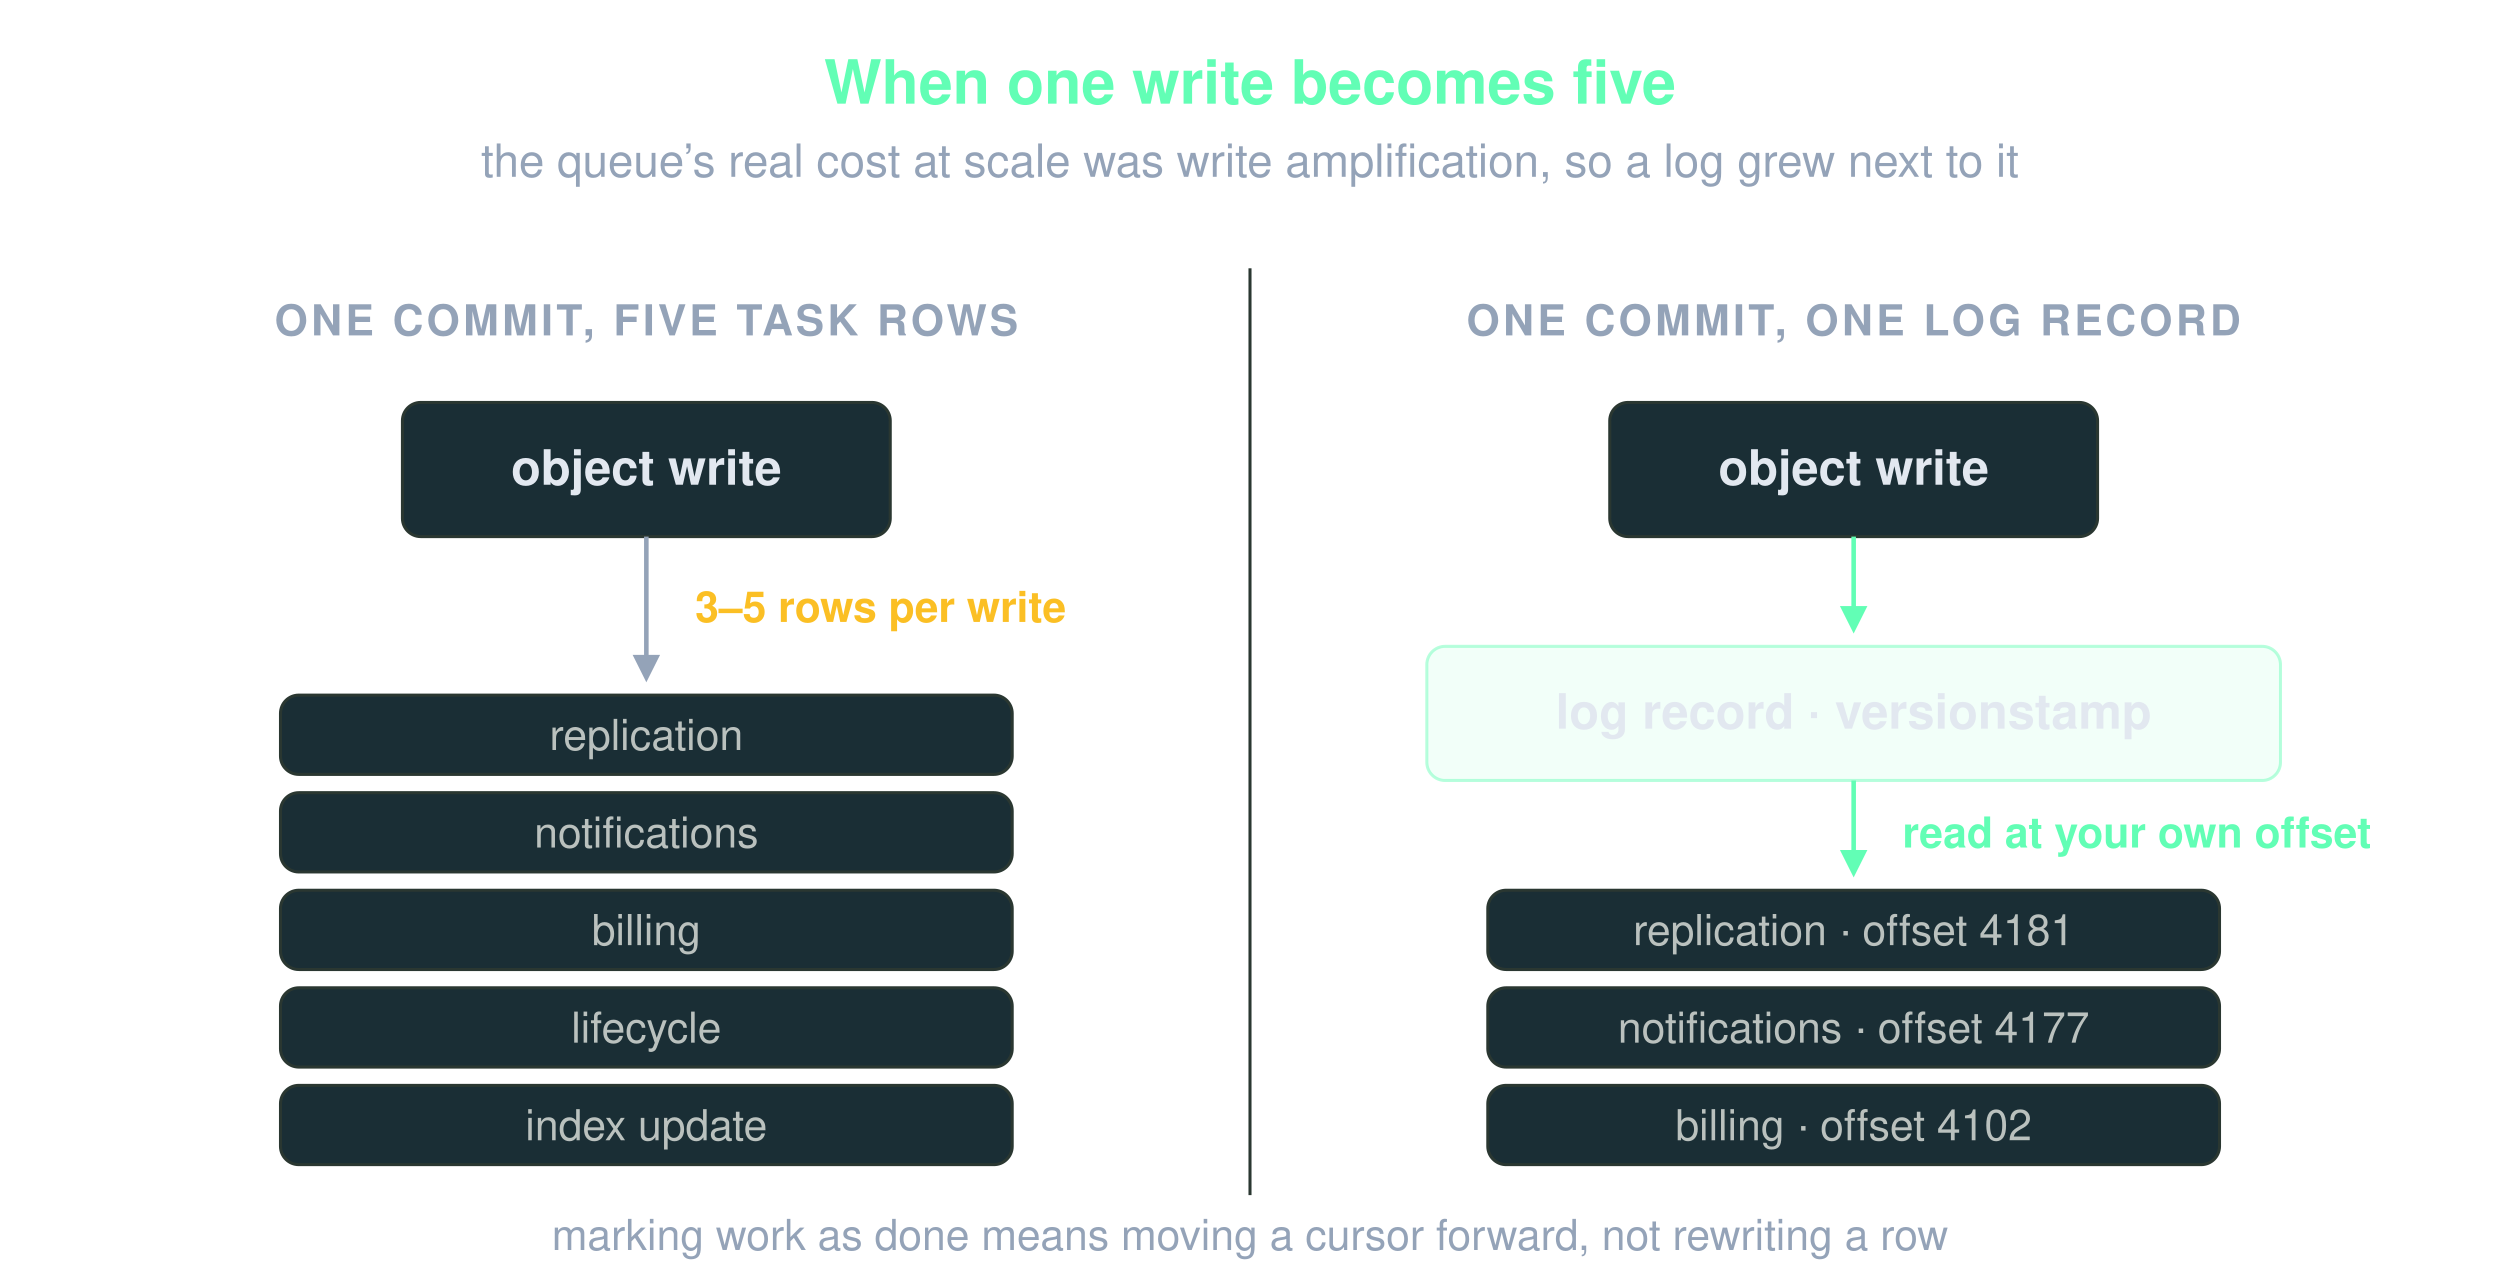
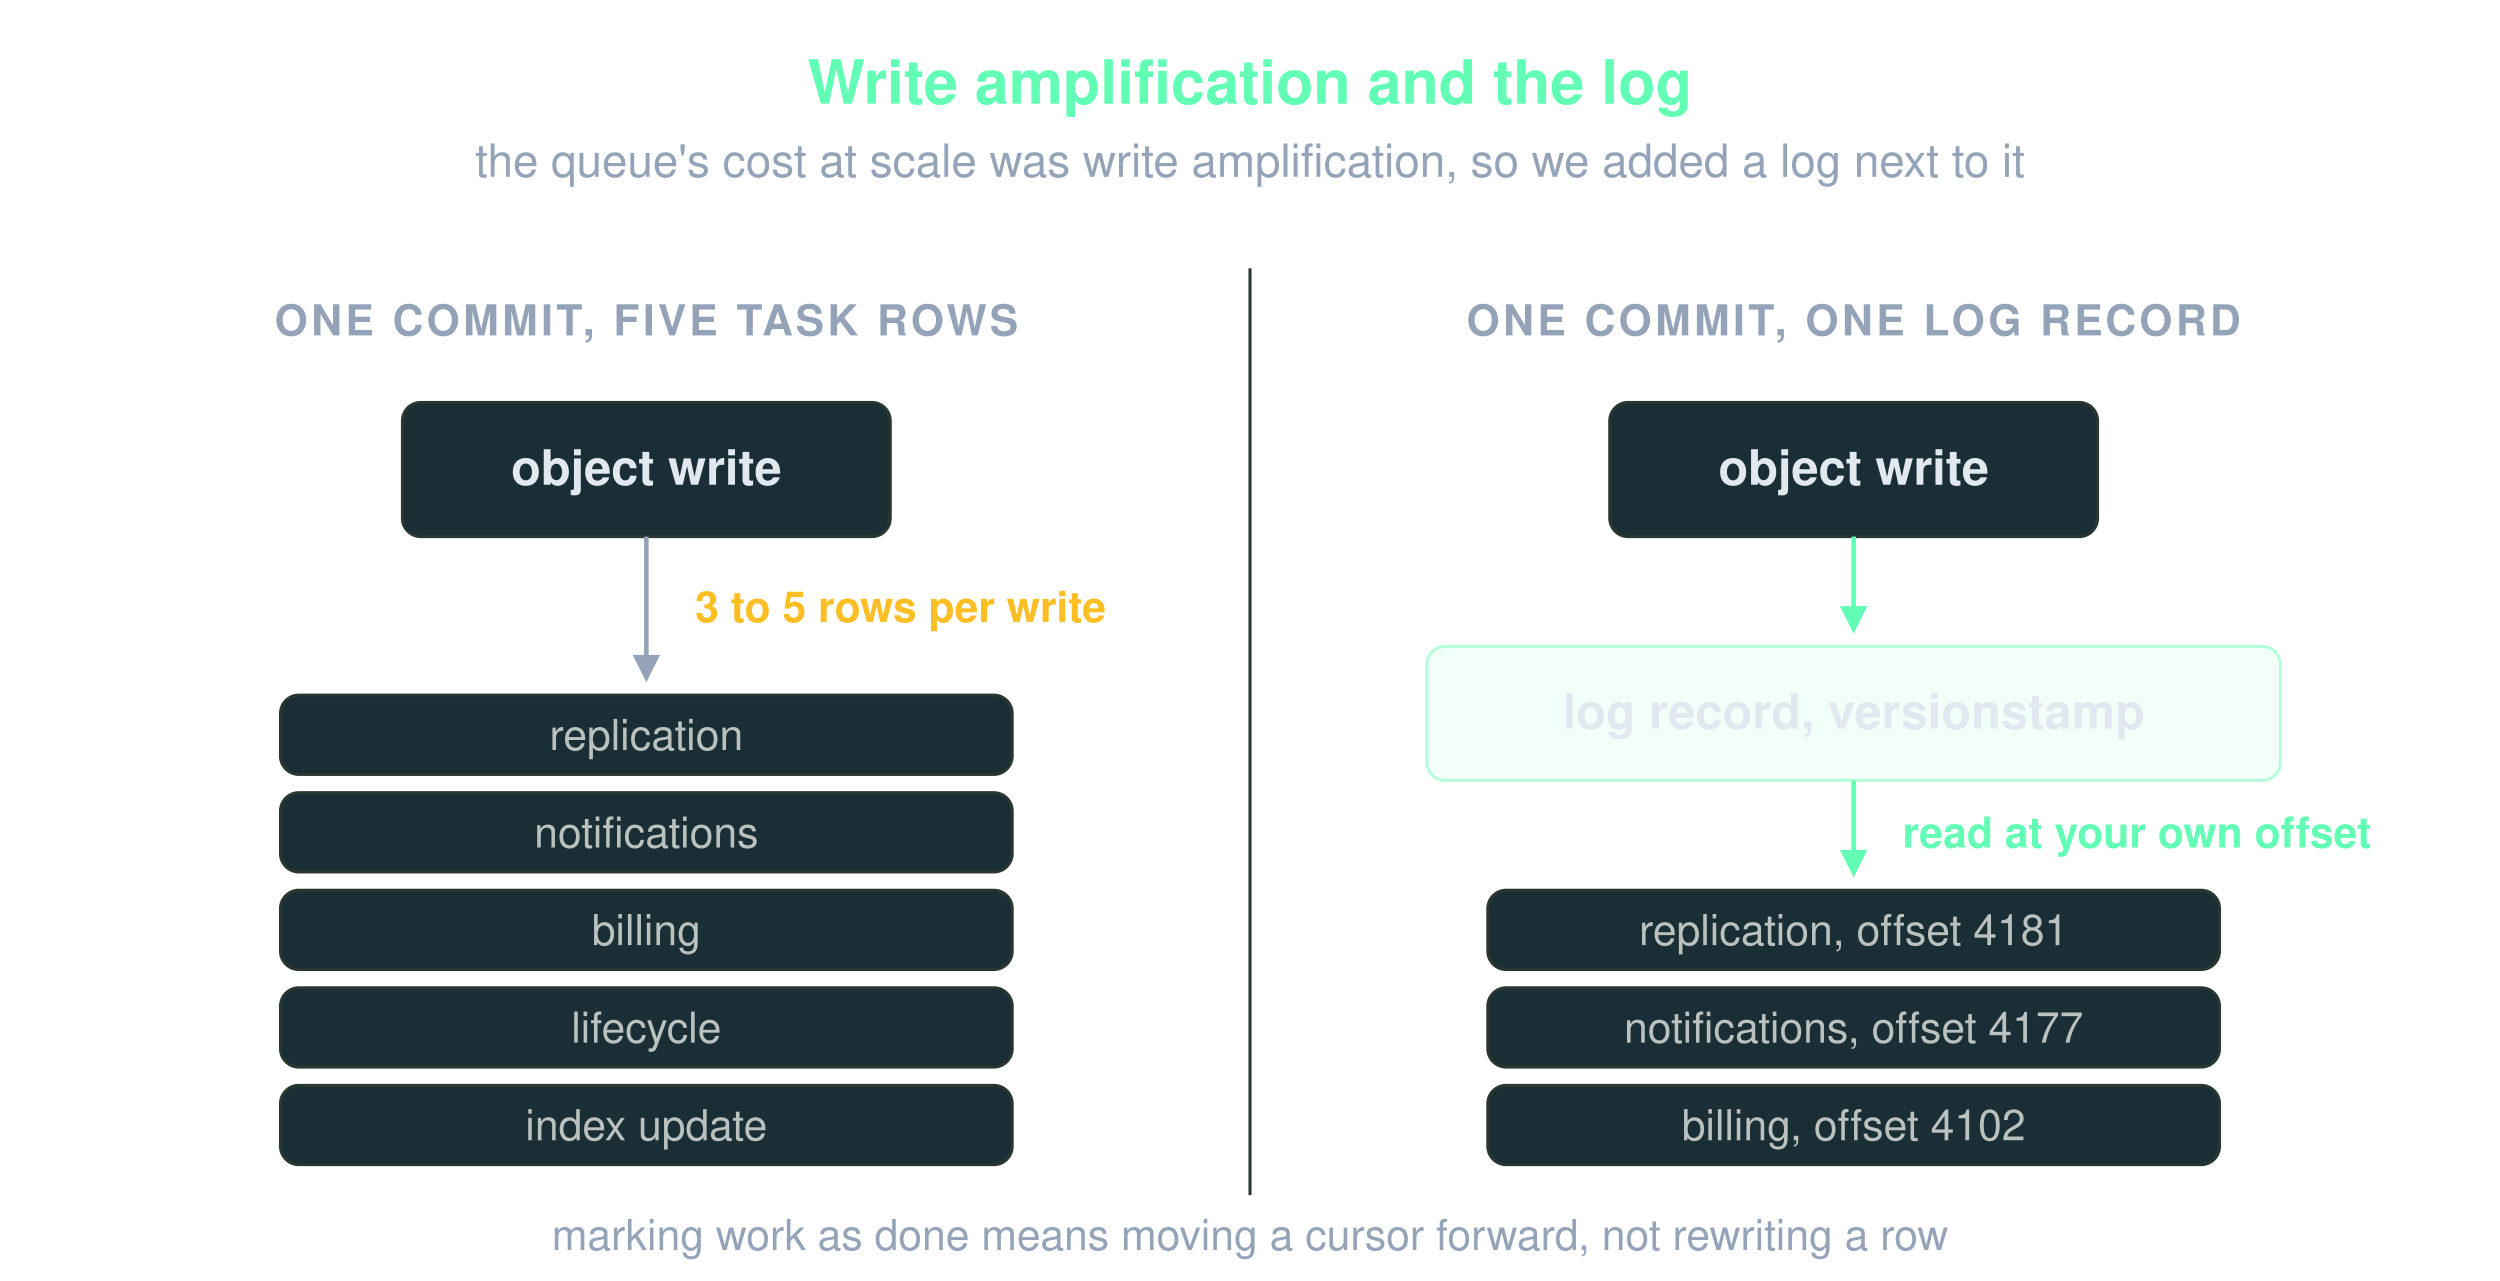
<svg xmlns="http://www.w3.org/2000/svg" viewBox="0 0 820 420" width="820" height="420" preserveAspectRatio="xMidYMid meet" style="background: transparent">
  <style>
    text {
      font-family: "Hanken Grotesk", system-ui, -apple-system, "Segoe UI",
        Helvetica, Arial, sans-serif;
    }
    .title { font-size: 20px; fill: #62feb5; font-weight: 600; }
    .sub { font-size: 15px; fill: #94a3b8; }
    .label { font-size: 16px; fill: #e2e8f0; font-weight: 600; }
    .small { font-size: 14px; fill: #bac1be; }
    .edge { font-size: 14px; fill: #94a3b8; font-weight: 500; }
    .pass-edge { font-size: 14px; fill: #62feb5; font-weight: 600; }
    .fail-edge { font-size: 14px; fill: #fbbf24; font-weight: 600; }
    .panel-head { font-size: 14px; fill: #94a3b8; font-weight: 600; letter-spacing: 0.08em; }
    .box { rx: 6; ry: 6; fill: #1a2e35; stroke: #2a3731; stroke-width: 1; }
    .hi-box { rx: 6; ry: 6; fill: rgba(98, 254, 181, 0.08); stroke: rgba(98, 254, 181, 0.45); stroke-width: 1; }
    .arrow { stroke: #94a3b8; stroke-width: 1.5; fill: none; }
    .pass-arrow { stroke: #62feb5; stroke-width: 1.5; fill: none; }
    .divider { stroke: #2a3731; stroke-width: 1; }
  </style>
  <defs>
    <marker id="arrowhead" viewBox="0 0 10 10" refX="8" refY="5" markerWidth="6" markerHeight="6" orient="auto">
      <path d="M0,0 L10,5 L0,10 z" fill="#94a3b8" />
    </marker>
    <marker id="arrowhead-pass" viewBox="0 0 10 10" refX="8" refY="5" markerWidth="6" markerHeight="6" orient="auto">
      <path d="M0,0 L10,5 L0,10 z" fill="#62feb5" />
    </marker>
  </defs>
-   <text x="410" y="34" text-anchor="middle" class="title">When one write becomes five</text>
-   <text x="410" y="58" text-anchor="middle" class="sub">the queue’s real cost at scale was write amplification, so a log grew next to it</text>
+   <text x="410" y="34" text-anchor="middle" class="title">Write amplification and the log</text>
+   <text x="410" y="58" text-anchor="middle" class="sub">the queue's cost at scale was write amplification, so we added a log next to it</text>
  <line x1="410" y1="88" x2="410" y2="392" class="divider" />
  <text x="212" y="110" text-anchor="middle" class="panel-head">ONE COMMIT, FIVE TASK ROWS</text>
  <rect x="132" y="132" width="160" height="44" class="box" />
  <text x="212" y="159" text-anchor="middle" class="label">object write</text>
  <path d="M212,176 L212,222" class="arrow" marker-end="url(#arrowhead)" />
-   <text x="228" y="204" class="fail-edge">3–5 rows per write</text>
+   <text x="228" y="204" class="fail-edge">3 to 5 rows per write</text>
  <rect x="92" y="228" width="240" height="26" class="box" />
  <text x="212" y="246" text-anchor="middle" class="small">replication</text>
  <rect x="92" y="260" width="240" height="26" class="box" />
  <text x="212" y="278" text-anchor="middle" class="small">notifications</text>
  <rect x="92" y="292" width="240" height="26" class="box" />
  <text x="212" y="310" text-anchor="middle" class="small">billing</text>
  <rect x="92" y="324" width="240" height="26" class="box" />
  <text x="212" y="342" text-anchor="middle" class="small">lifecycle</text>
  <rect x="92" y="356" width="240" height="26" class="box" />
  <text x="212" y="374" text-anchor="middle" class="small">index update</text>
  <text x="608" y="110" text-anchor="middle" class="panel-head">ONE COMMIT, ONE LOG RECORD</text>
  <rect x="528" y="132" width="160" height="44" class="box" />
  <text x="608" y="159" text-anchor="middle" class="label">object write</text>
  <path d="M608,176 L608,206" class="pass-arrow" marker-end="url(#arrowhead-pass)" />
  <rect x="468" y="212" width="280" height="44" class="hi-box" />
-   <text x="608" y="239" text-anchor="middle" class="label">log record · versionstamp</text>
+   <text x="608" y="239" text-anchor="middle" class="label">log record, versionstamp</text>
  <path d="M608,256 L608,286" class="pass-arrow" marker-end="url(#arrowhead-pass)" />
  <text x="624" y="278" class="pass-edge">read at your own offset</text>
  <rect x="488" y="292" width="240" height="26" class="box" />
-   <text x="608" y="310" text-anchor="middle" class="small">replication · offset 4181</text>
+   <text x="608" y="310" text-anchor="middle" class="small">replication, offset 4181</text>
  <rect x="488" y="324" width="240" height="26" class="box" />
-   <text x="608" y="342" text-anchor="middle" class="small">notifications · offset 4177</text>
+   <text x="608" y="342" text-anchor="middle" class="small">notifications, offset 4177</text>
  <rect x="488" y="356" width="240" height="26" class="box" />
-   <text x="608" y="374" text-anchor="middle" class="small">billing · offset 4102</text>
+   <text x="608" y="374" text-anchor="middle" class="small">billing, offset 4102</text>
  <text x="410" y="410" text-anchor="middle" class="edge">marking work as done means moving a cursor forward, not rewriting a row</text>
</svg>
